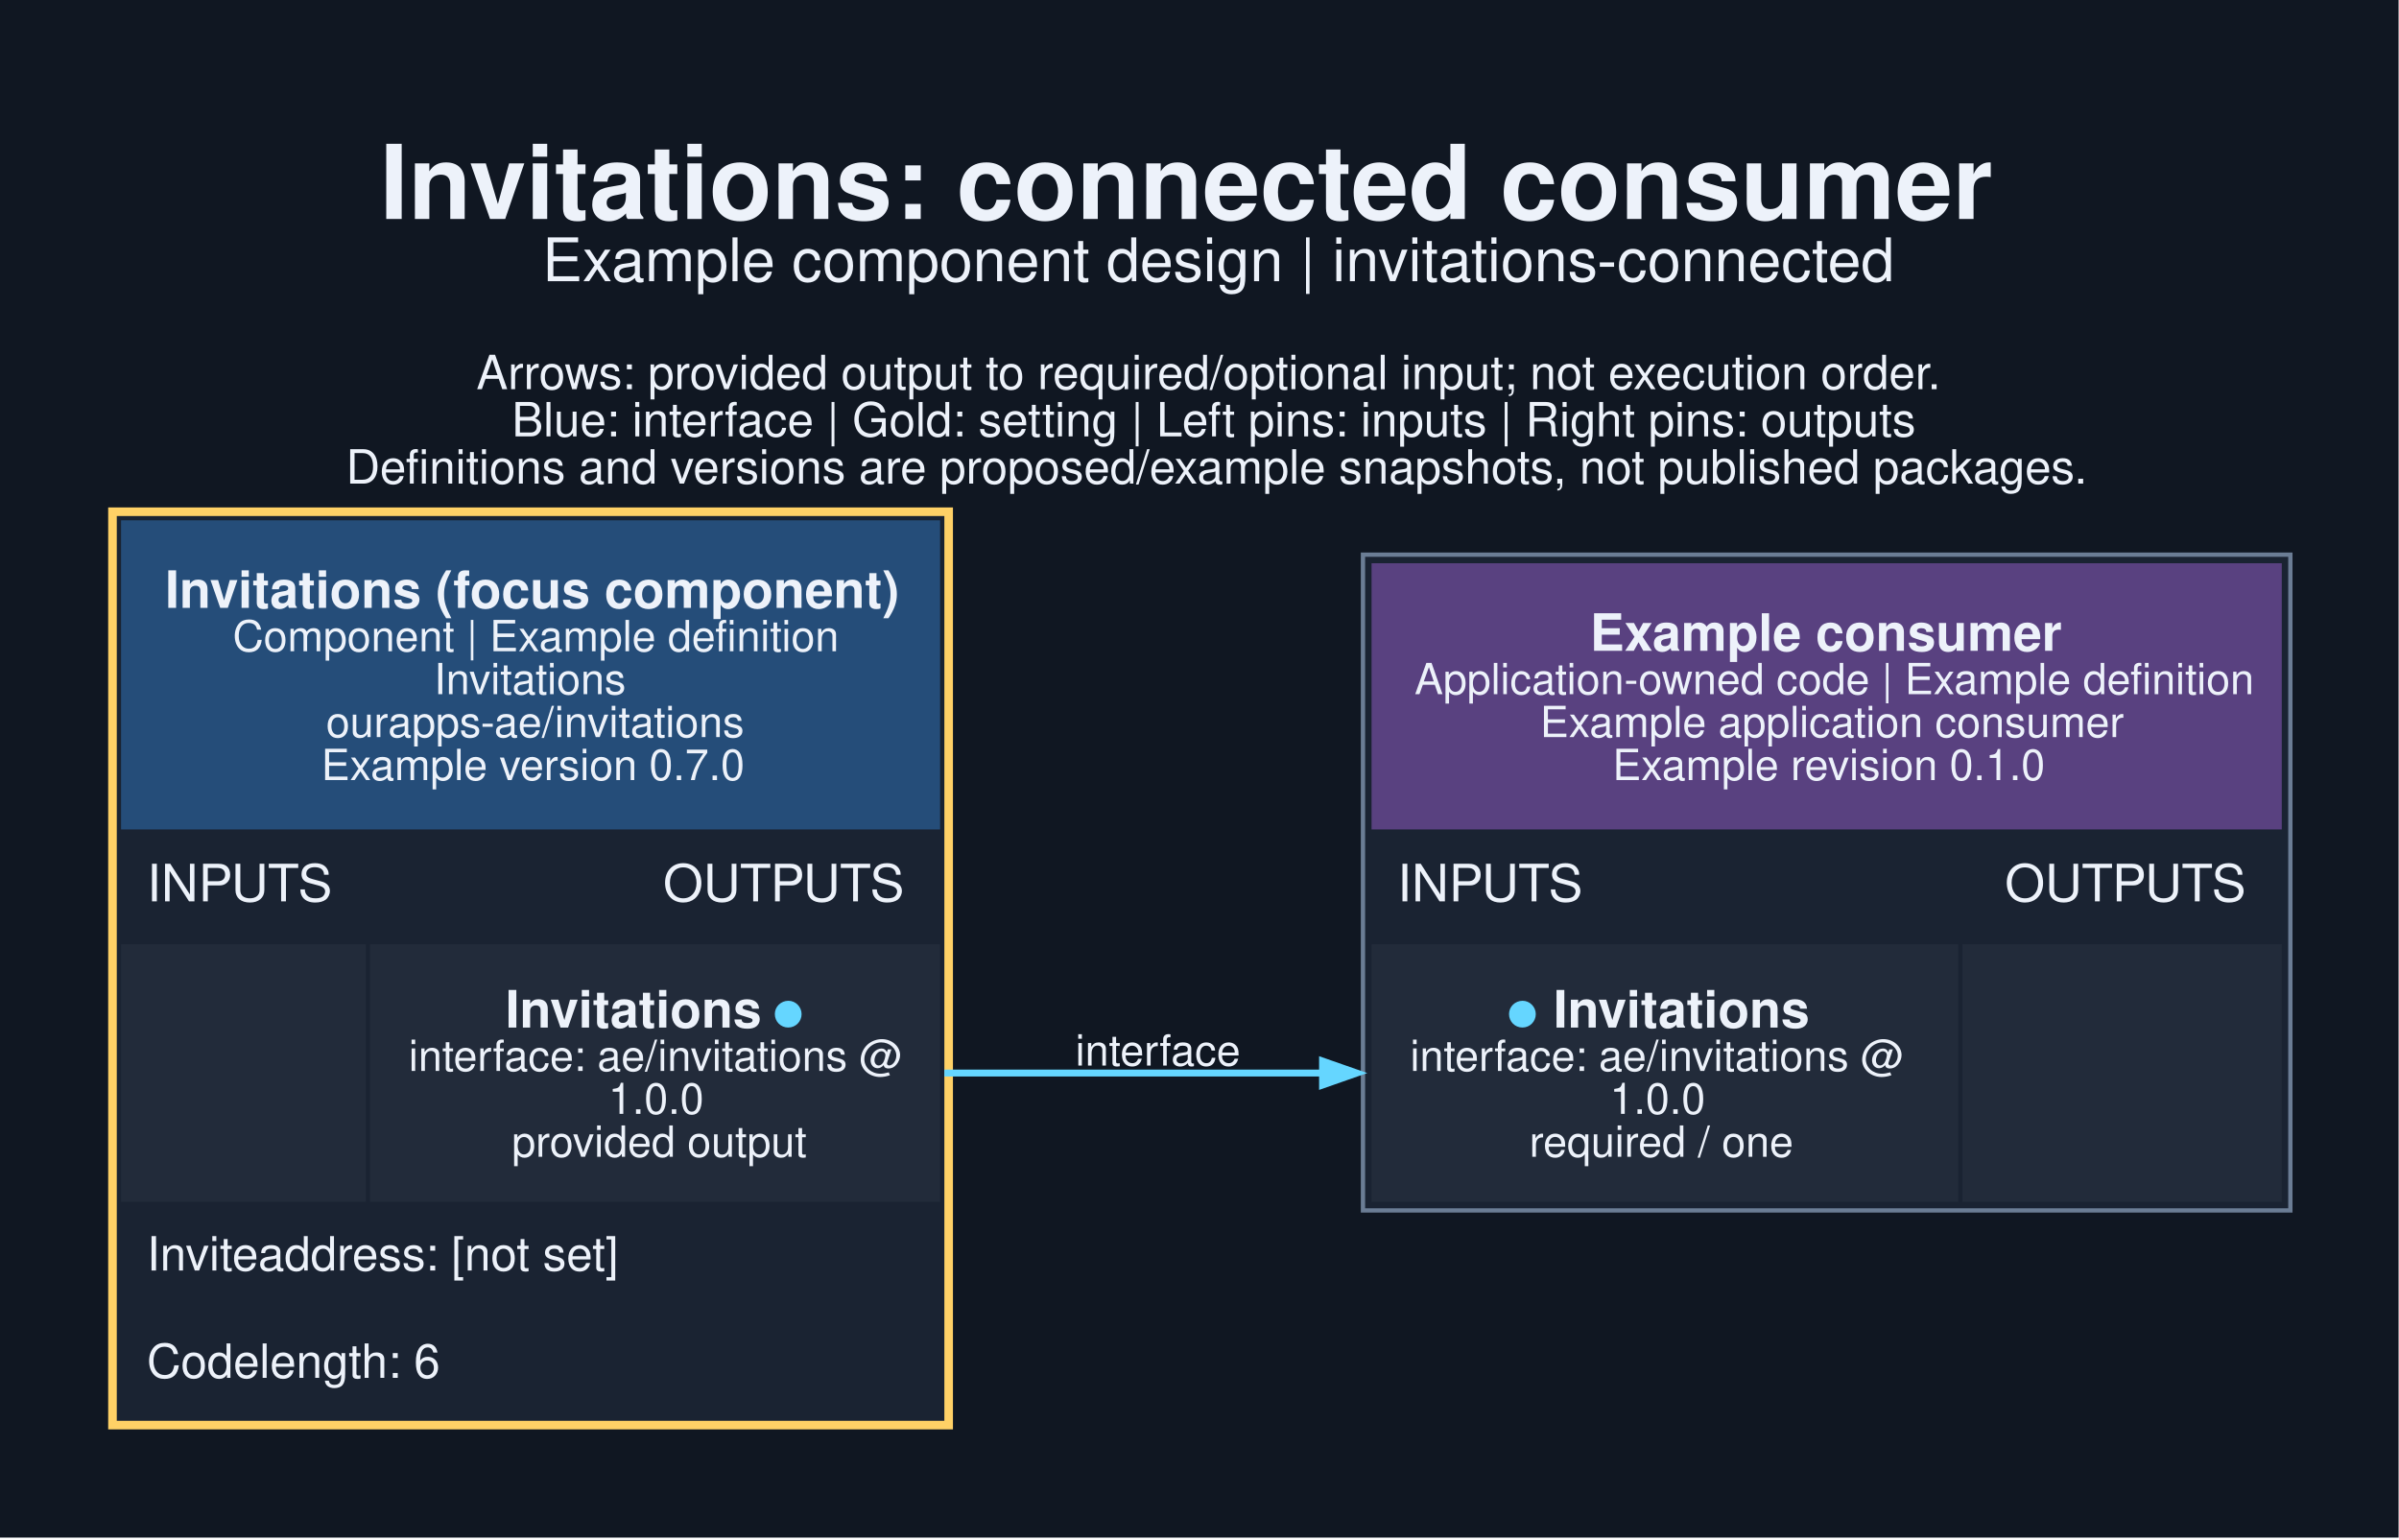
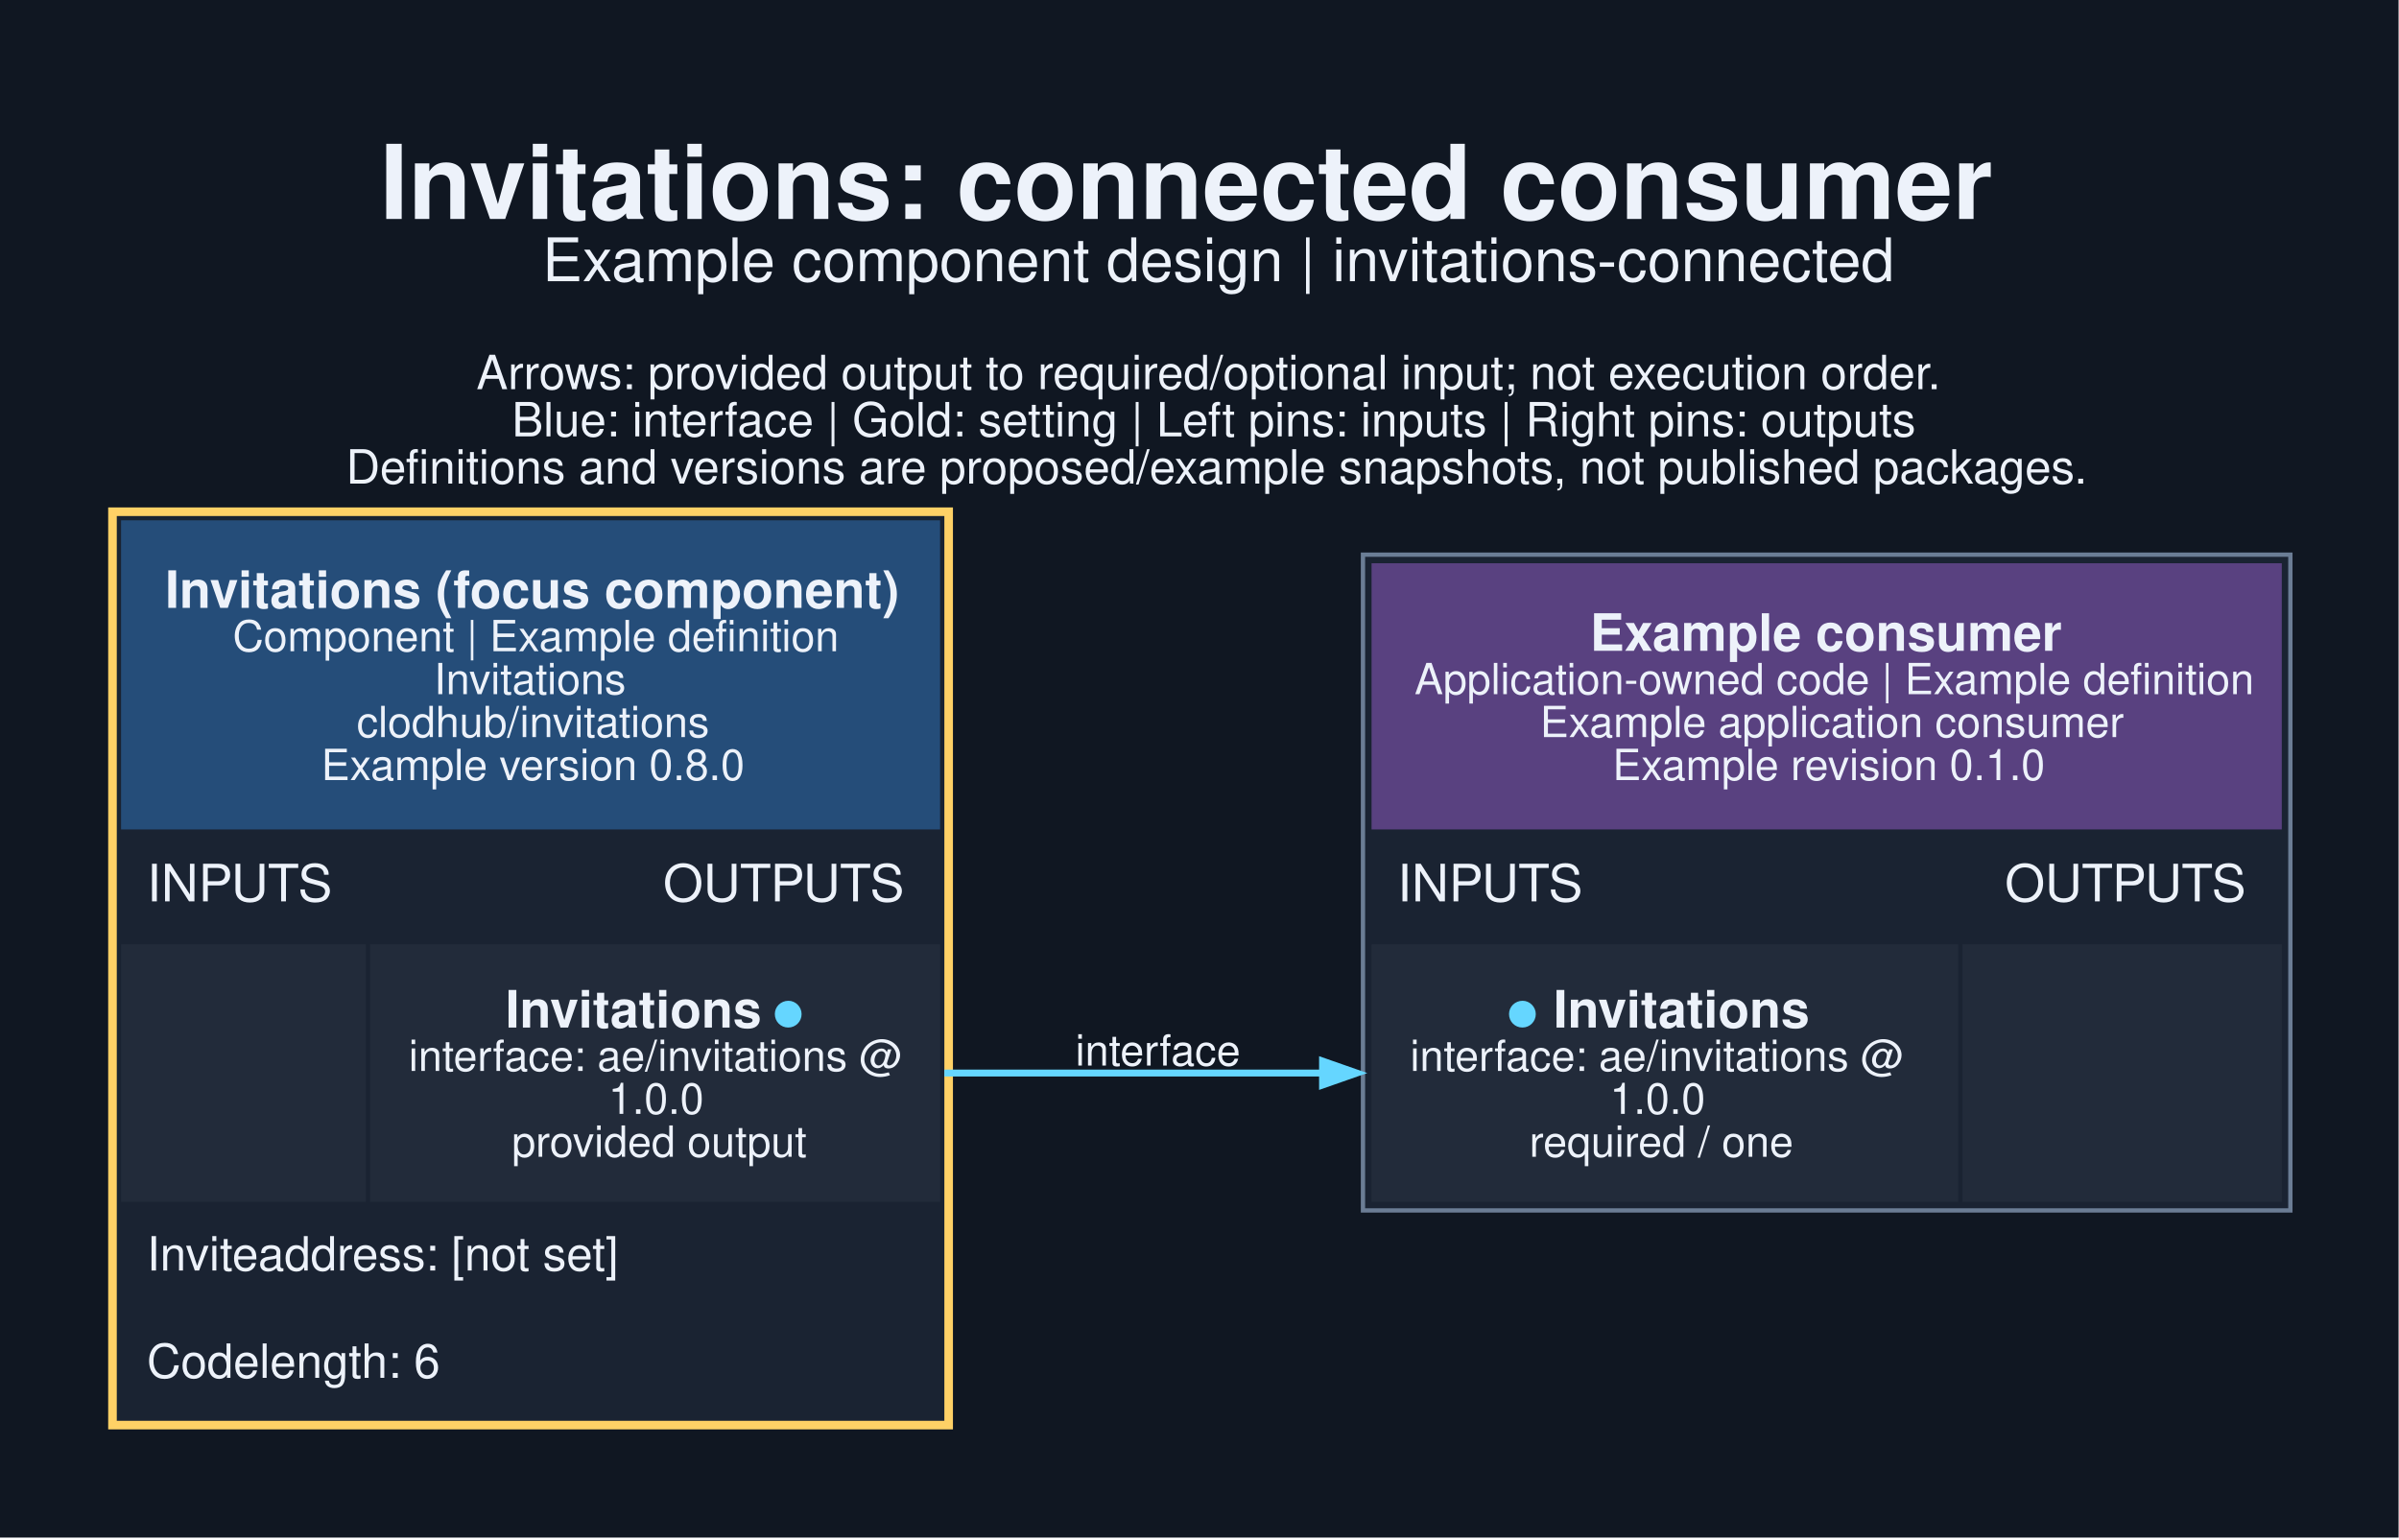
<svg xmlns="http://www.w3.org/2000/svg" width="745pt" height="478pt" viewBox="0.00 0.00 745.00 478.00">
  <g id="graph0" class="graph" transform="scale(1.33333 1.33333) rotate(0) translate(25.2 332.95)">
    <polygon fill="#101722" stroke="none" points="-25.2,25.2 -25.2,-332.95 533.45,-332.95 533.45,25.2 -25.2,25.2" />
    <text xml:space="preserve" text-anchor="start" x="63.25" y="-281.95" font-family="Helvetica,sans-Serif" font-weight="bold" font-size="24.00" fill="#edf2fa">Invitations: connected consumer</text>
    <text xml:space="preserve" text-anchor="start" x="101.12" y="-267.45" font-family="Helvetica,sans-Serif" font-size="14.00" fill="#edf2fa">Example component design | invitations-connected</text>
    <text xml:space="preserve" text-anchor="start" x="85.75" y="-242.3" font-family="Helvetica,sans-Serif" font-size="11.00" fill="#edf2fa">Arrows: provided output to required/optional input; not execution order.</text>
    <text xml:space="preserve" text-anchor="start" x="94" y="-231.3" font-family="Helvetica,sans-Serif" font-size="11.00" fill="#edf2fa">Blue: interface | Gold: setting | Left pins: inputs | Right pins: outputs</text>
    <text xml:space="preserve" text-anchor="start" x="55.38" y="-220.3" font-family="Helvetica,sans-Serif" font-size="11.00" fill="#edf2fa">Definitions and versions are proposed/example snapshots, not published packages.</text>
    <g id="node1" class="node">
      <polygon fill="#1a2332" stroke="none" points="0,0 0,-214.75 196.75,-214.75 196.75,0 0,0" />
      <polygon fill="#254d79" stroke="none" points="3,-139.75 3,-211.75 193.75,-211.75 193.75,-139.75 3,-139.75" />
      <text xml:space="preserve" text-anchor="start" x="13.25" y="-191.35" font-family="Helvetica,sans-Serif" font-weight="bold" font-size="12.00" fill="#edf2fa">Invitations (focus component)</text>
      <text xml:space="preserve" text-anchor="start" x="29" y="-181.25" font-family="Helvetica,sans-Serif" font-size="10.00" fill="#edf2fa">Component | Example definition</text>
      <text xml:space="preserve" text-anchor="start" x="75.88" y="-171.25" font-family="Helvetica,sans-Serif" font-size="10.00" fill="#edf2fa">Invitations</text>
-       <text xml:space="preserve" text-anchor="start" x="50.75" y="-161.25" font-family="Helvetica,sans-Serif" font-size="10.00" fill="#edf2fa">ourapps-ae/invitations</text>
-       <text xml:space="preserve" text-anchor="start" x="49.62" y="-151.25" font-family="Helvetica,sans-Serif" font-size="10.00" fill="#edf2fa">Example version 0.7.0</text>
+       <text xml:space="preserve" text-anchor="start" x="57.88" y="-161.25" font-family="Helvetica,sans-Serif" font-size="10.00" fill="#edf2fa">clodhub/invitations</text>
+       <text xml:space="preserve" text-anchor="start" x="49.62" y="-151.25" font-family="Helvetica,sans-Serif" font-size="10.00" fill="#edf2fa">Example version 0.8.0</text>
      <text xml:space="preserve" text-anchor="start" x="9" y="-123" font-family="Helvetica,sans-Serif" font-size="12.00" fill="#edf2fa">INPUTS</text>
      <text xml:space="preserve" text-anchor="start" x="129.25" y="-123" font-family="Helvetica,sans-Serif" font-size="12.00" fill="#edf2fa">OUTPUTS</text>
      <polygon fill="#222b3a" stroke="none" points="3,-53 3,-113 60,-113 60,-53 3,-53" />
      <polygon fill="#222b3a" stroke="none" points="61,-53 61,-113 193.75,-113 193.75,-53 61,-53" />
      <text xml:space="preserve" text-anchor="start" x="92.5" y="-93.6" font-family="Helvetica,sans-Serif" font-weight="bold" font-size="12.00" fill="#edf2fa">Invitations </text>
      <text xml:space="preserve" text-anchor="start" x="154.75" y="-93.6" font-family="Helvetica,sans-Serif" font-weight="bold" font-size="12.00" fill="#65d6ff">●</text>
      <text xml:space="preserve" text-anchor="start" x="70" y="-83.5" font-family="Helvetica,sans-Serif" font-size="10.00" fill="#edf2fa">interface: ae/invitations @</text>
      <text xml:space="preserve" text-anchor="start" x="116.5" y="-73.5" font-family="Helvetica,sans-Serif" font-size="10.00" fill="#edf2fa">1.0.0</text>
      <text xml:space="preserve" text-anchor="start" x="94" y="-63.5" font-family="Helvetica,sans-Serif" font-size="10.00" fill="#edf2fa">provided output</text>
      <text xml:space="preserve" text-anchor="start" x="9" y="-37" font-family="Helvetica,sans-Serif" font-size="11.00" fill="#edf2fa">Inviteaddress: [not set]</text>
      <text xml:space="preserve" text-anchor="start" x="9" y="-12" font-family="Helvetica,sans-Serif" font-size="11.00" fill="#edf2fa">Codelength: 6</text>
      <polygon fill="none" stroke="#ffd166" stroke-width="2" points="1,-1 1,-213.75 195.75,-213.75 195.75,-1 1,-1" />
    </g>
    <g id="node2" class="node">
      <polygon fill="#1a2332" stroke="none" points="292.25,-51 292.25,-203.75 508.25,-203.75 508.25,-51 292.25,-51" />
      <polygon fill="#594180" stroke="none" points="294.25,-139.75 294.25,-201.75 506.25,-201.75 506.25,-139.75 294.25,-139.75" />
      <text xml:space="preserve" text-anchor="start" x="345.12" y="-181.35" font-family="Helvetica,sans-Serif" font-weight="bold" font-size="12.00" fill="#edf2fa">Example consumer</text>
      <text xml:space="preserve" text-anchor="start" x="304.25" y="-171.25" font-family="Helvetica,sans-Serif" font-size="10.00" fill="#edf2fa">Application-owned code | Example definition</text>
      <text xml:space="preserve" text-anchor="start" x="333.5" y="-161.25" font-family="Helvetica,sans-Serif" font-size="10.00" fill="#edf2fa">Example application consumer</text>
      <text xml:space="preserve" text-anchor="start" x="350.38" y="-151.25" font-family="Helvetica,sans-Serif" font-size="10.00" fill="#edf2fa">Example revision 0.1.0</text>
      <text xml:space="preserve" text-anchor="start" x="300.25" y="-123" font-family="Helvetica,sans-Serif" font-size="12.00" fill="#edf2fa">INPUTS</text>
      <text xml:space="preserve" text-anchor="start" x="441.75" y="-123" font-family="Helvetica,sans-Serif" font-size="12.00" fill="#edf2fa">OUTPUTS</text>
      <polygon fill="#222b3a" stroke="none" points="294.25,-53 294.25,-113 430.88,-113 430.88,-53 294.25,-53" />
      <text xml:space="preserve" text-anchor="start" x="325.75" y="-93.6" font-family="Helvetica,sans-Serif" font-weight="bold" font-size="12.00" fill="#65d6ff">●</text>
      <text xml:space="preserve" text-anchor="start" x="333.25" y="-93.6" font-family="Helvetica,sans-Serif" font-weight="bold" font-size="12.00" fill="#edf2fa"> Invitations</text>
      <text xml:space="preserve" text-anchor="start" x="303.25" y="-83.5" font-family="Helvetica,sans-Serif" font-size="10.00" fill="#edf2fa">interface: ae/invitations @</text>
      <text xml:space="preserve" text-anchor="start" x="349.75" y="-73.5" font-family="Helvetica,sans-Serif" font-size="10.00" fill="#edf2fa">1.0.0</text>
      <text xml:space="preserve" text-anchor="start" x="331" y="-63.5" font-family="Helvetica,sans-Serif" font-size="10.00" fill="#edf2fa">required / one</text>
      <polygon fill="#222b3a" stroke="none" points="431.88,-53 431.88,-113 506.25,-113 506.25,-53 431.88,-53" />
      <polygon fill="none" stroke="#6b7d95" points="292.25,-51 292.25,-203.75 508.25,-203.75 508.25,-51 292.25,-51" />
    </g>
    <g id="edge1" class="edge">
      <path fill="none" stroke="#65d6ff" stroke-width="1.6" d="M194.75,-83C234.94,-83 247.46,-83 283.1,-83" />
      <polygon fill="#65d6ff" stroke="#65d6ff" stroke-width="1.6" points="282.83,-85.8 290.83,-83 282.83,-80.2 282.83,-85.8" />
      <text xml:space="preserve" text-anchor="middle" x="244.5" y="-84.75" font-family="Helvetica,sans-Serif" font-size="10.00" fill="#edf2fa">interface</text>
    </g>
  </g>
</svg>
